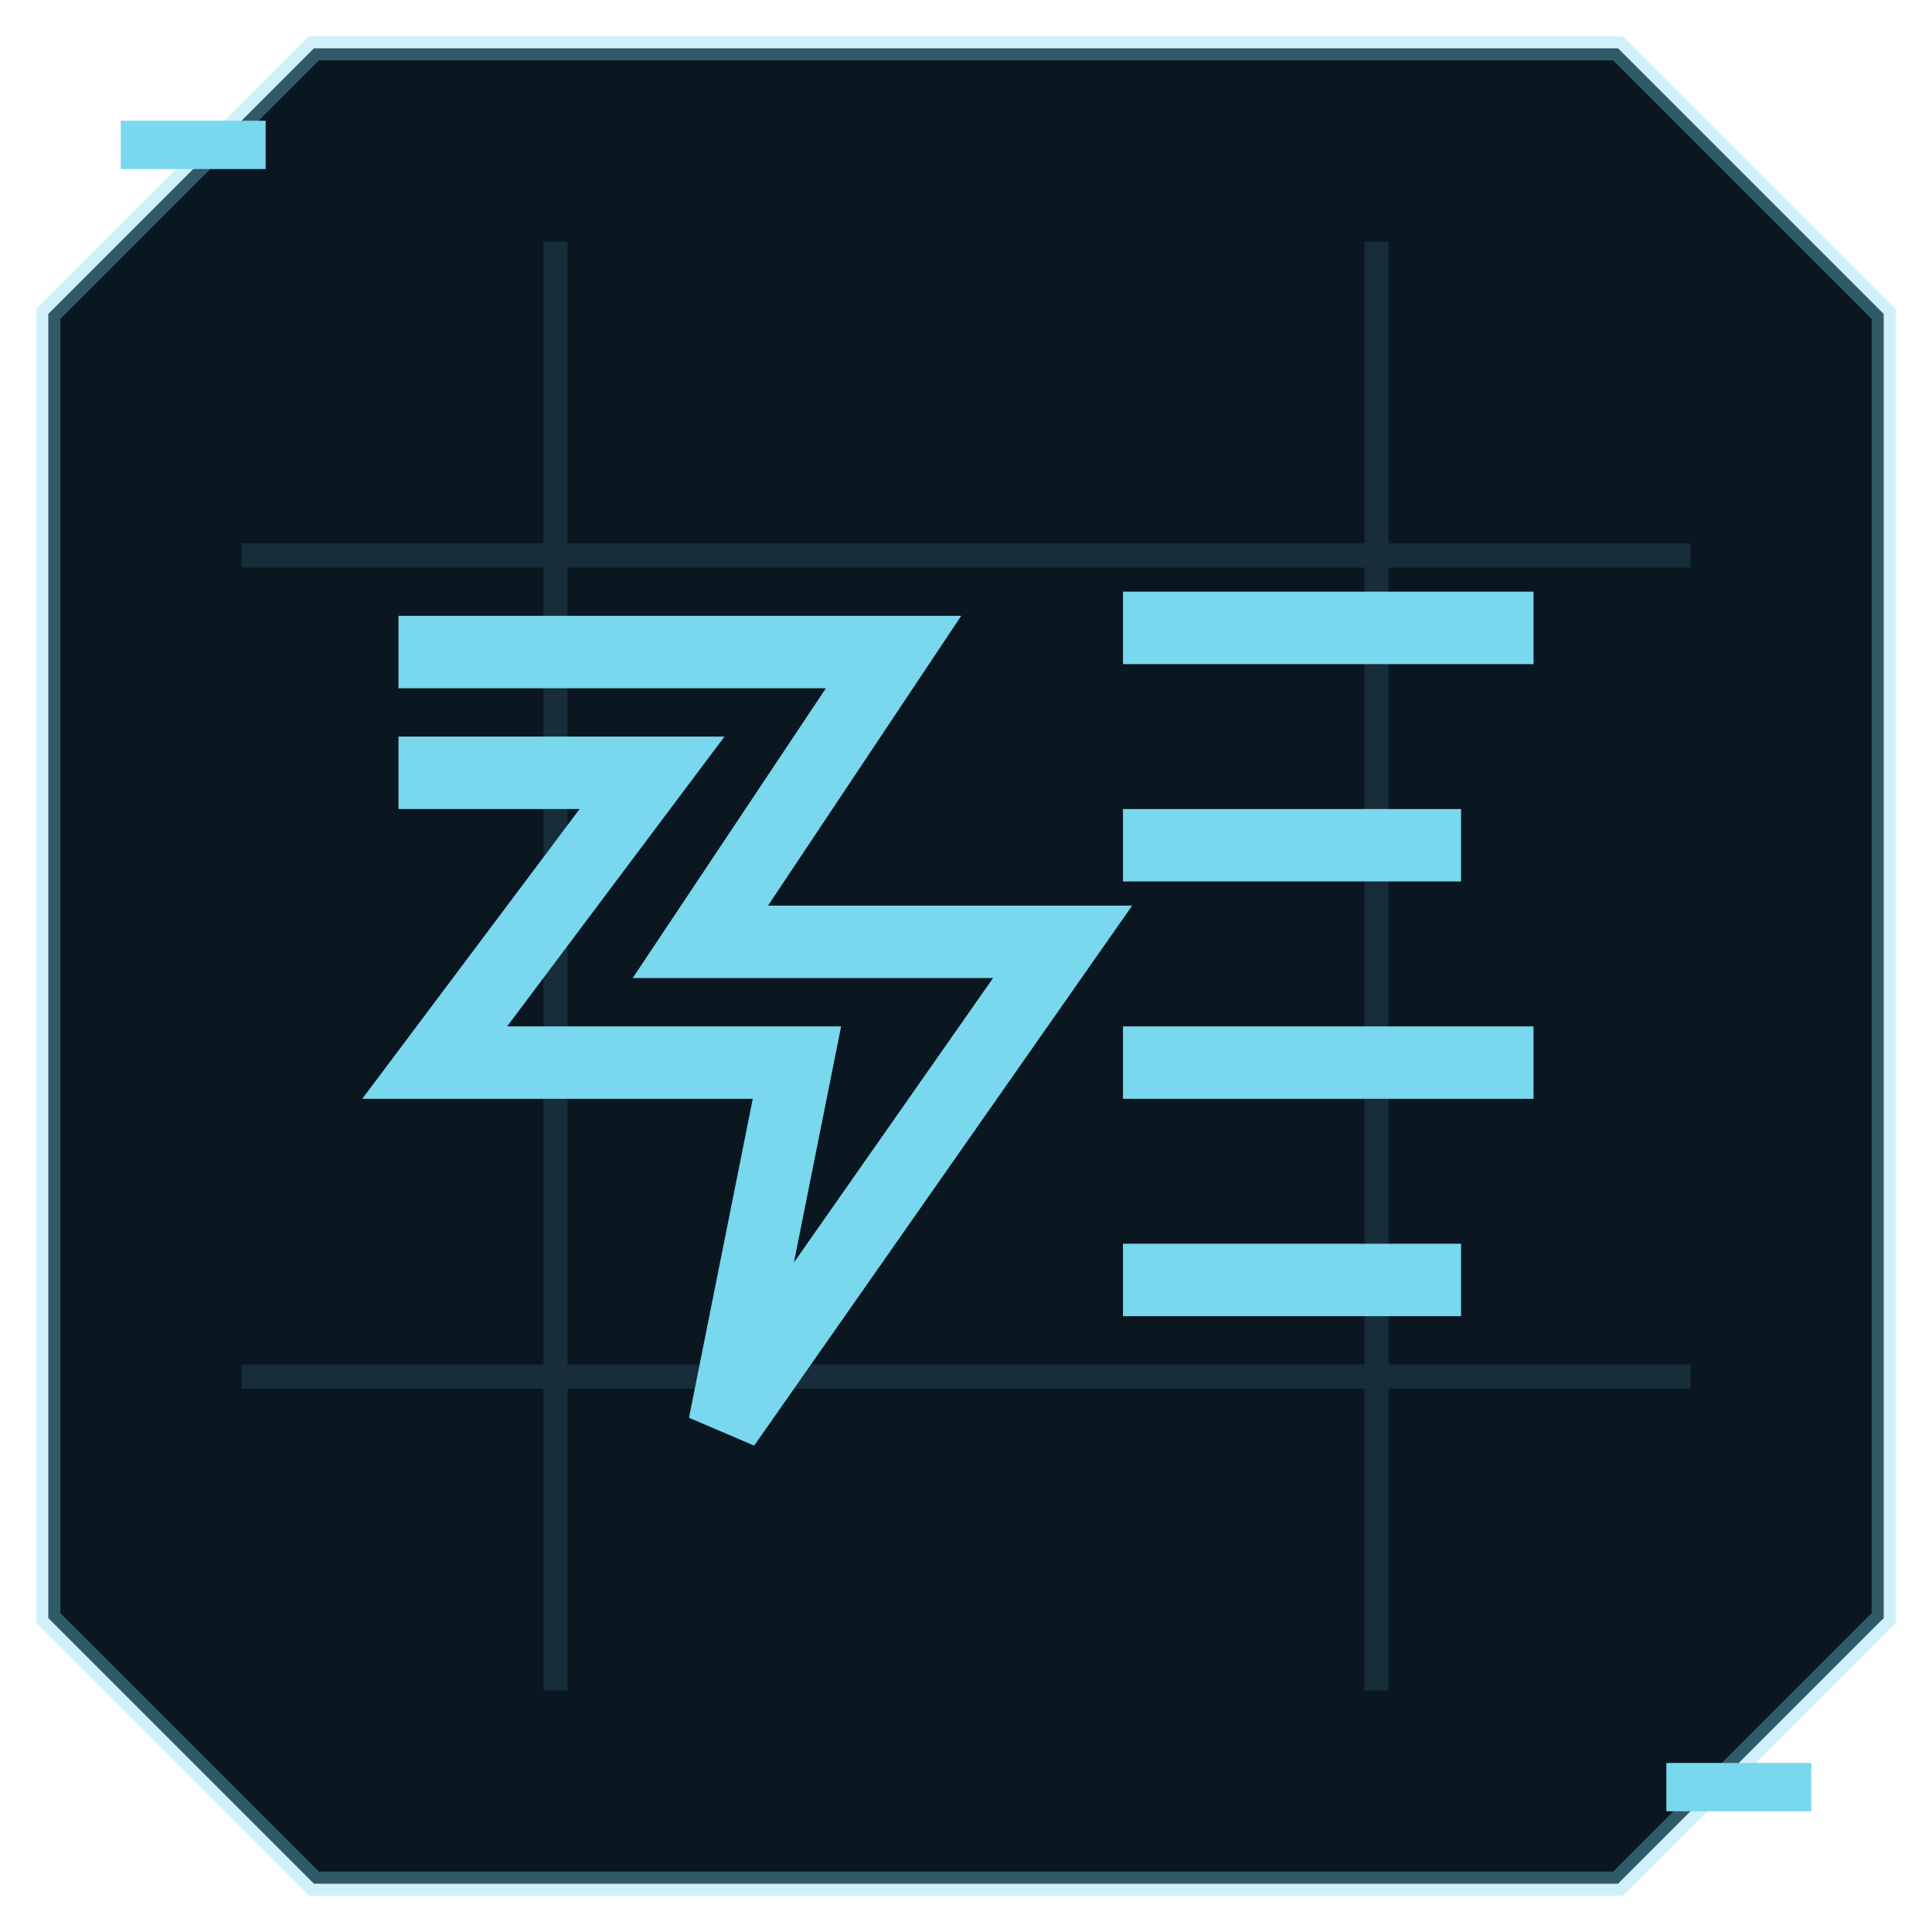
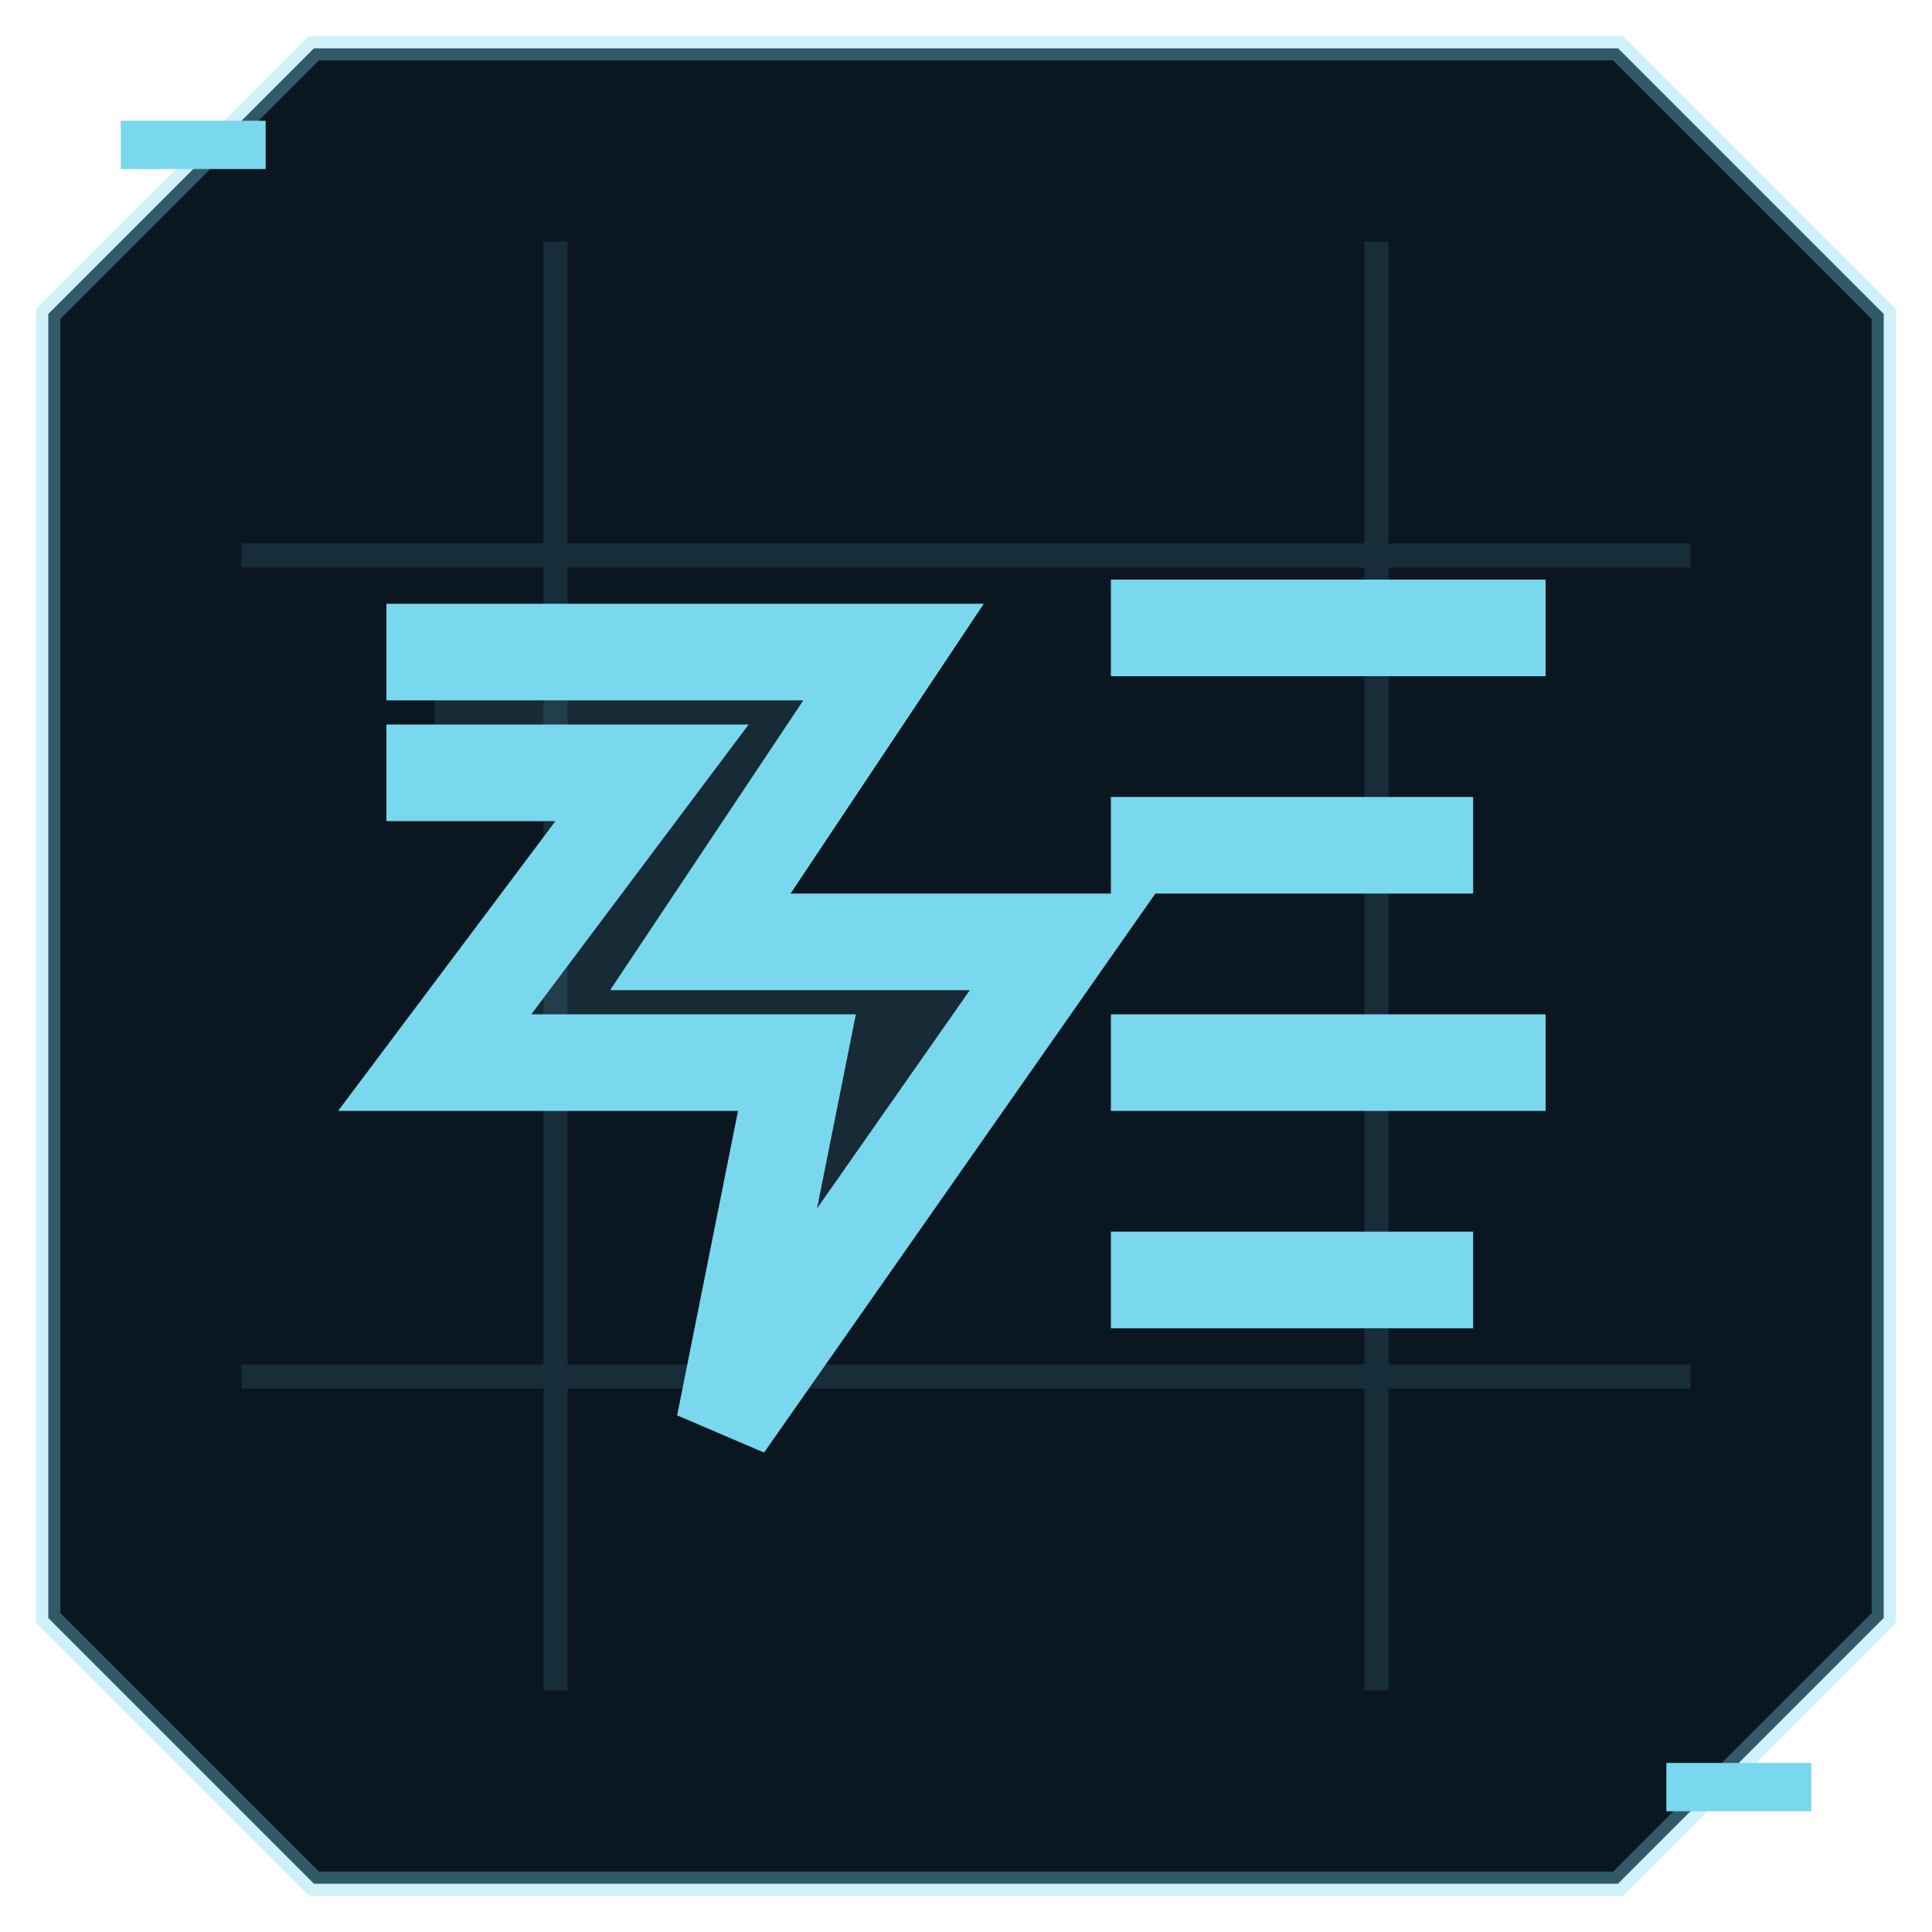
<svg xmlns="http://www.w3.org/2000/svg" width="80" height="80" viewBox="0 0 80 80">
  <path fill="#0a1721" stroke="#79d7ee" stroke-opacity=".35" d="M13 2h54l11 11v54L67 78H13L2 67V13z" />
  <path fill="none" stroke="#79d7ee" stroke-opacity=".12" d="M10 23h60M10 57h60M23 10v60M57 10v60" />
-   <g transform="translate(8 8)" stroke="#79d7ee" fill="none" stroke-width="3" stroke-linecap="square" stroke-linejoin="miter">
+   <g transform="translate(8 8)" stroke="#79d7ee" fill="#83d8f31a" stroke-width="4" stroke-linecap="square" stroke-linejoin="miter">
    <path d="M10 19h19l-8 12h15L22 51l3-15H10l9-12H10M40 18h14M40 27h11M40 36h14M40 45h11" />
  </g>
  <path fill="#79d7ee" d="M5 5h6v2H5zm64 68h6v2h-6z" />
</svg>
